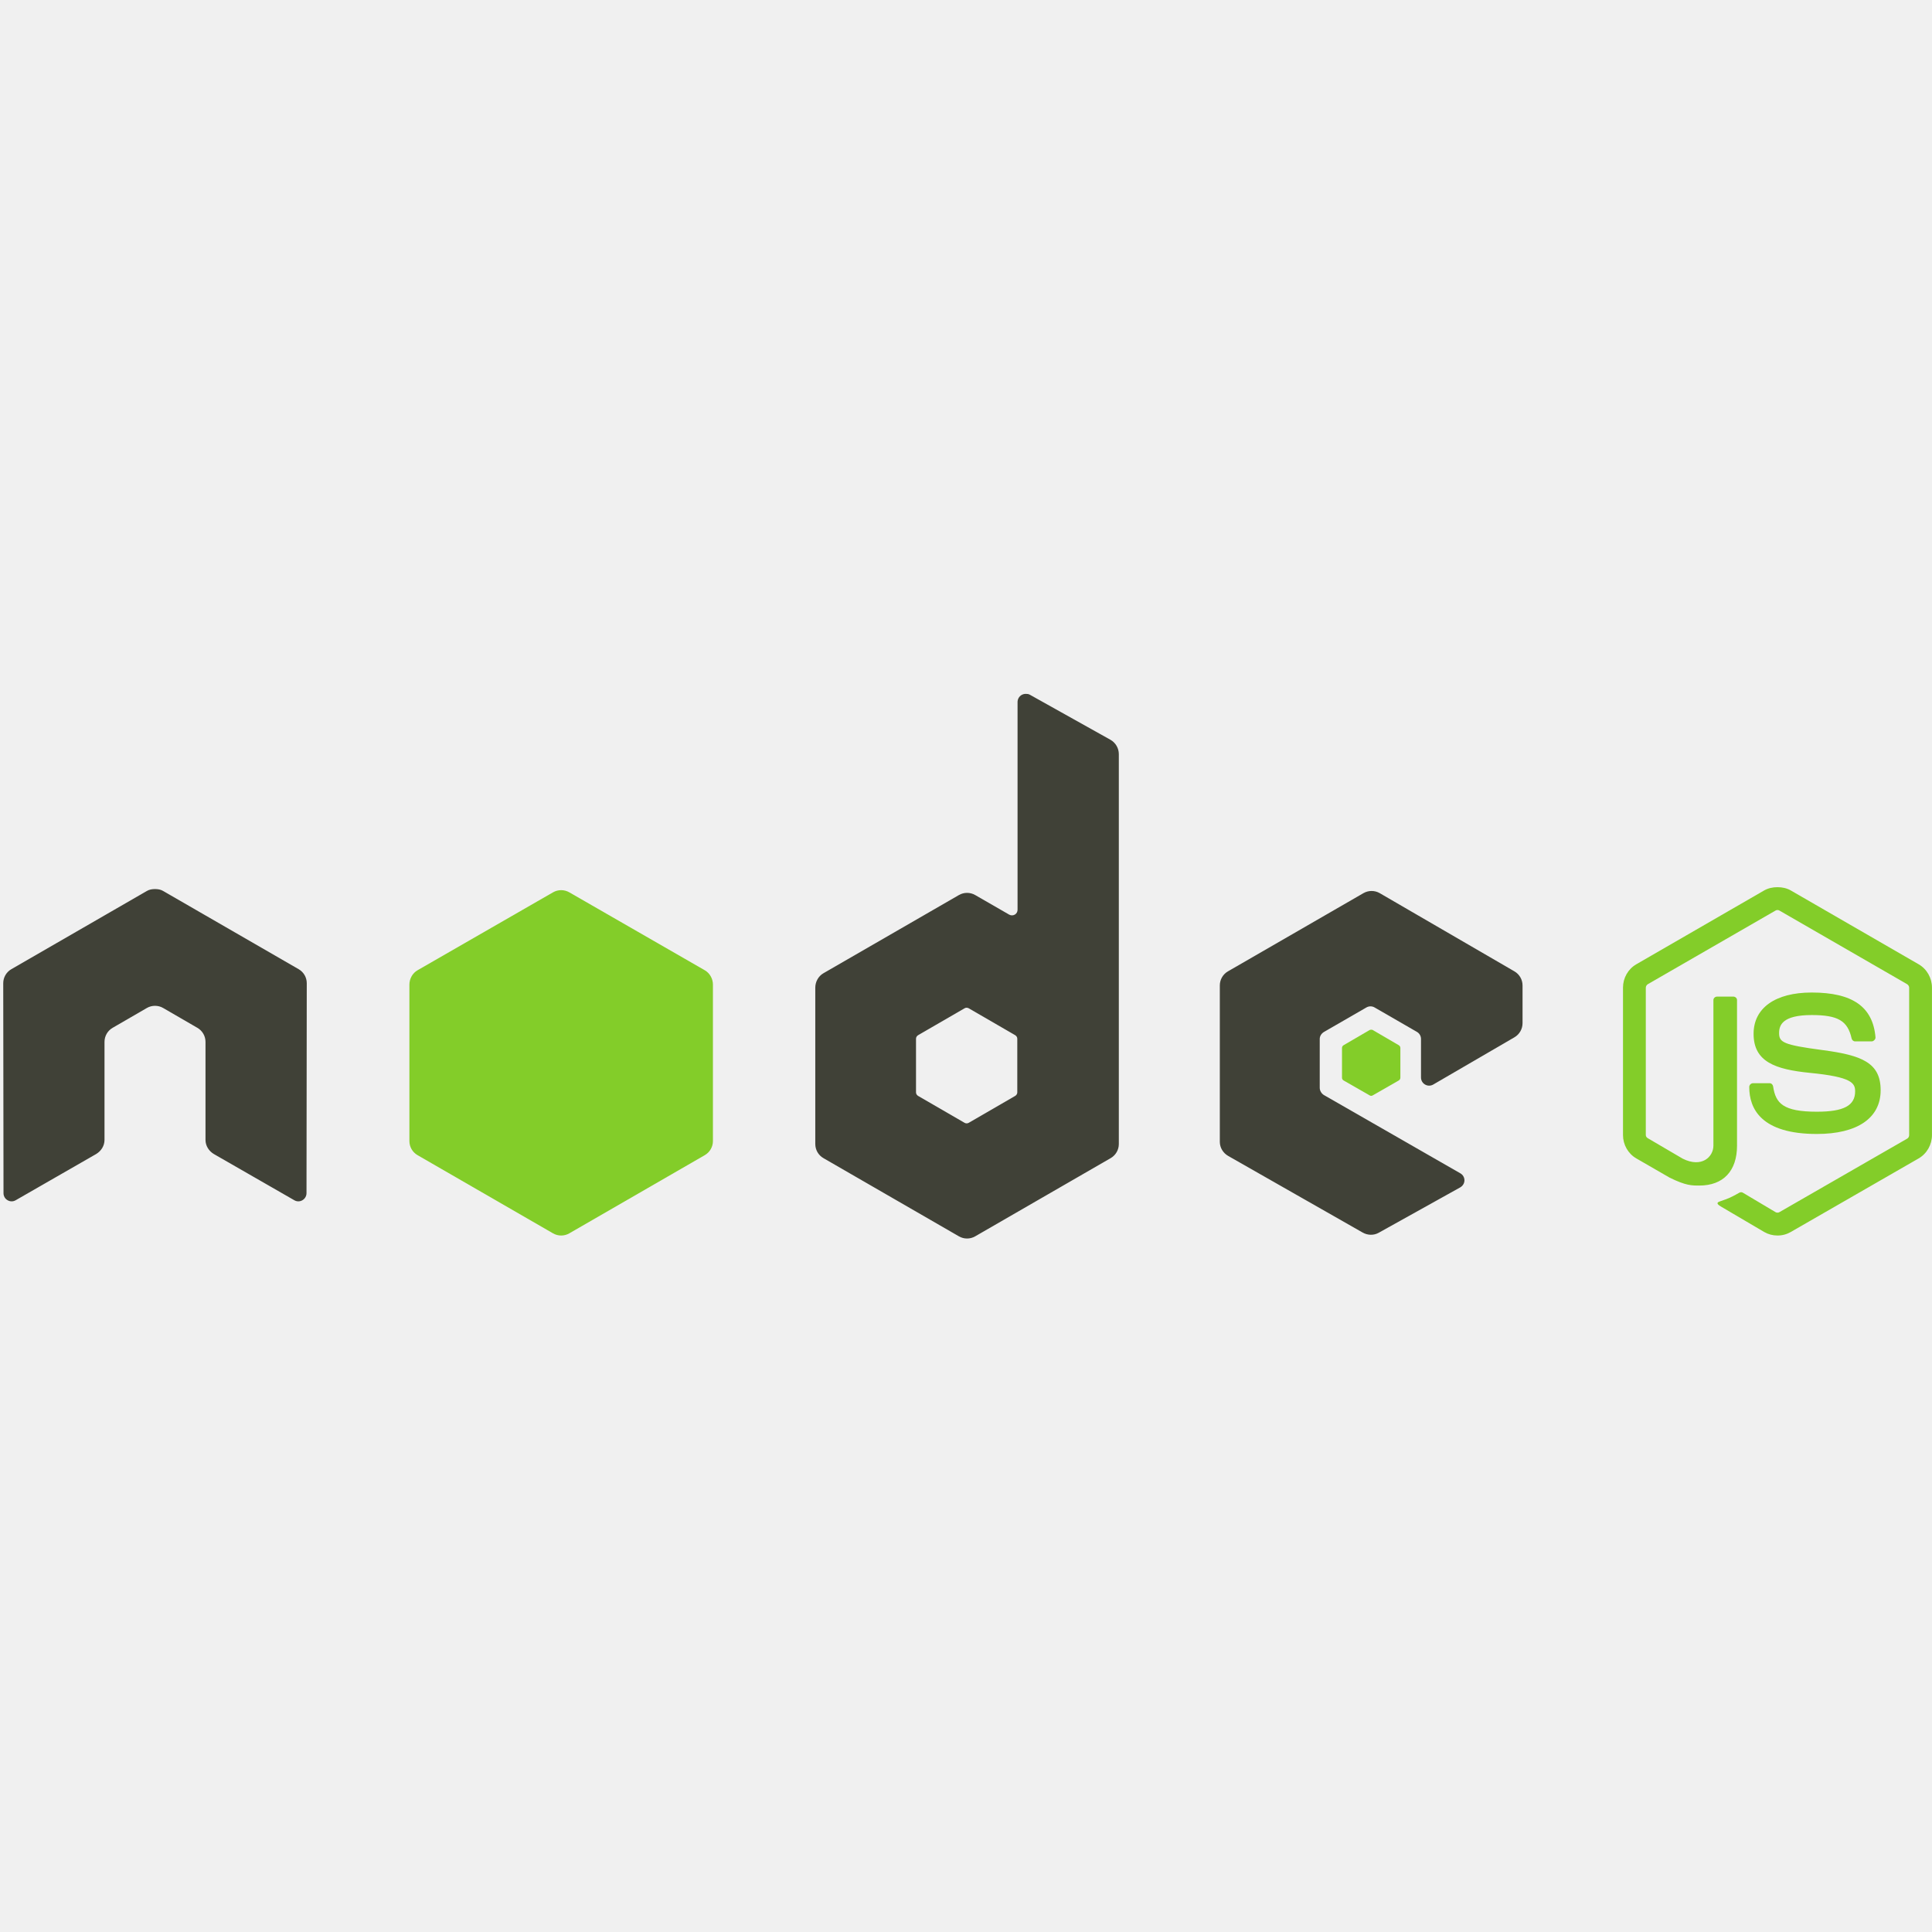
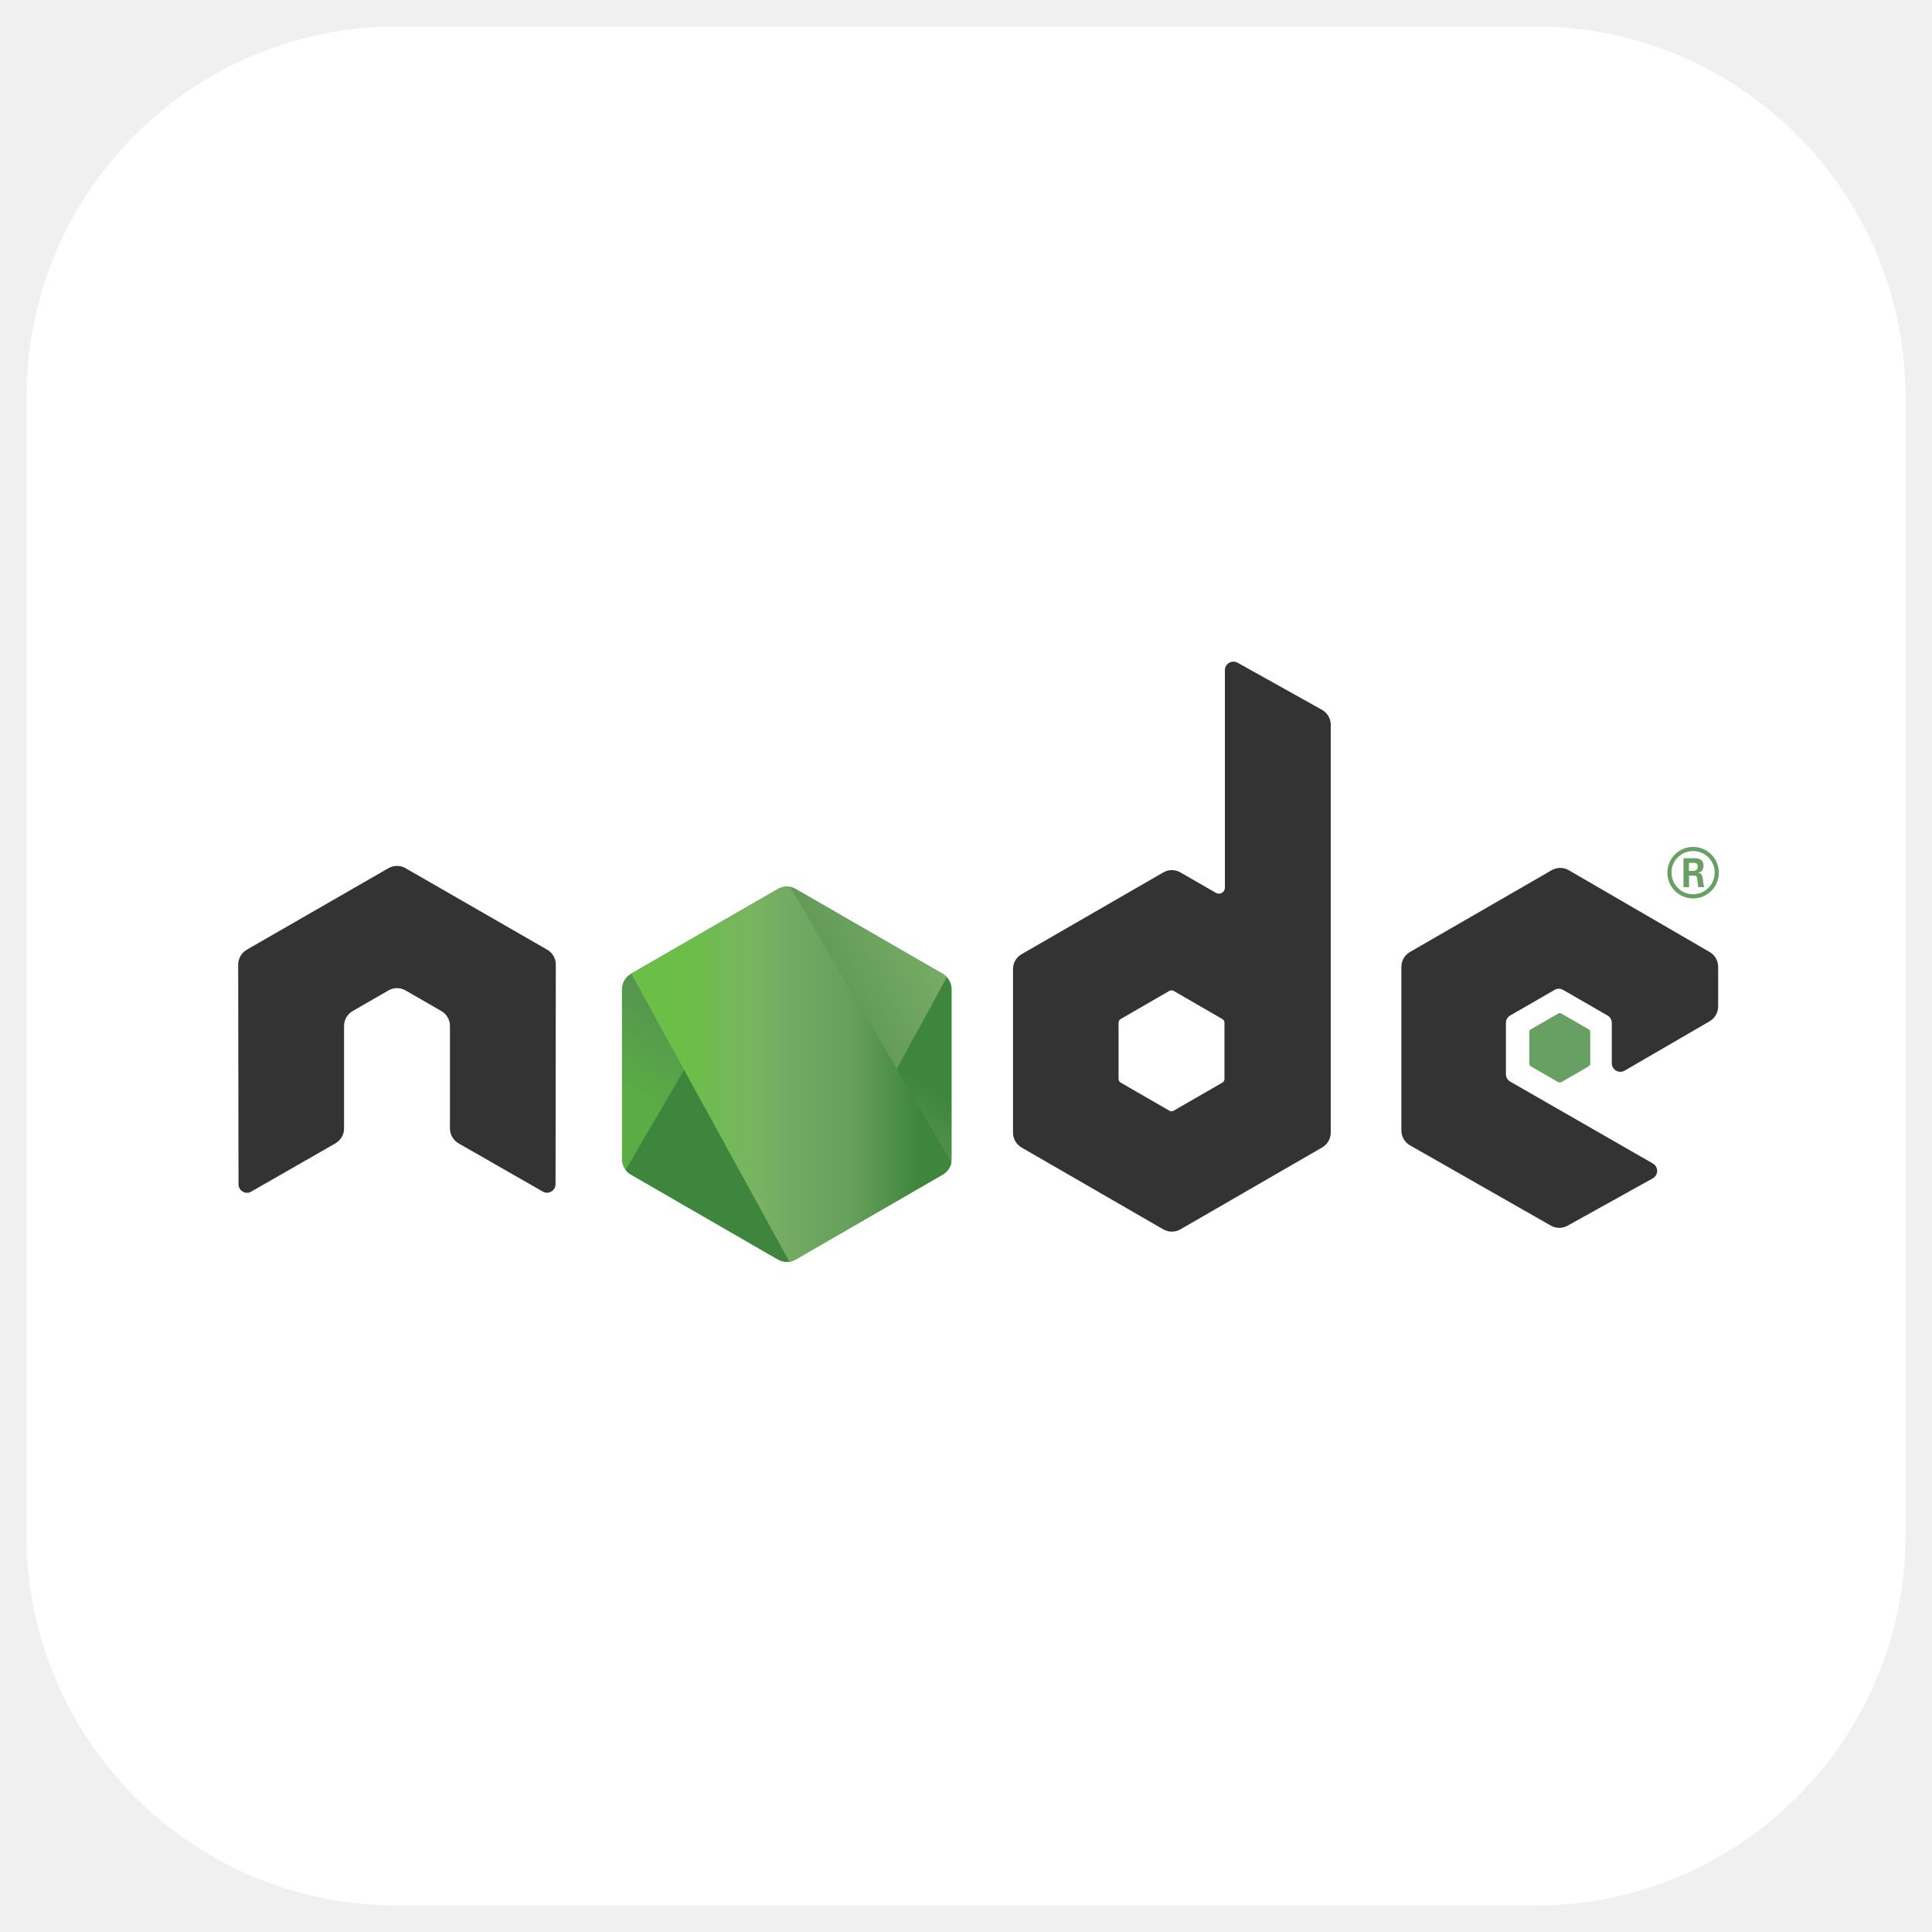
- <svg xmlns="http://www.w3.org/2000/svg" width="800px" height="800px" viewBox="0 -183.5 512 512" preserveAspectRatio="xMinYMin meet">
-   <g fill="#83CD29">
-     <path d="M471.05 51.611c-1.244 0-2.454.257-3.525.863l-33.888 19.57c-2.193 1.264-3.526 3.65-3.526 6.189v39.069c0 2.537 1.333 4.92 3.526 6.187l8.85 5.109c4.3 2.119 5.885 2.086 7.842 2.086 6.366 0 10.001-3.863 10.001-10.576V81.542c0-.545-.472-.935-1.007-.935h-4.245c-.544 0-1.007.39-1.007.935v38.566c0 2.975-3.1 5.968-8.13 3.453l-9.21-5.396c-.326-.177-.576-.49-.576-.863v-39.07c0-.37.247-.747.576-.935L470.547 57.8a.998.998 0 0 1 1.007 0l33.817 19.498c.322.194.576.553.576.936v39.069c0 .373-.188.755-.504.935l-33.889 19.498c-.29.173-.69.173-1.007 0l-8.706-5.18a.905.905 0 0 0-.863 0c-2.403 1.362-2.855 1.52-5.109 2.302-.555.194-1.398.495.288 1.44l11.368 6.69a6.995 6.995 0 0 0 3.526.936 6.949 6.949 0 0 0 3.525-.935l33.889-19.499c2.193-1.275 3.525-3.65 3.525-6.187v-39.07c0-2.538-1.332-4.92-3.525-6.187l-33.889-19.57c-1.062-.607-2.28-.864-3.525-.864z" />
-     <path d="M480.116 79.528c-9.65 0-15.397 4.107-15.397 10.937 0 7.408 5.704 9.444 14.966 10.36 11.08 1.085 11.943 2.712 11.943 4.893 0 3.783-3.016 5.396-10.144 5.396-8.957 0-10.925-2.236-11.584-6.691-.078-.478-.447-.864-.936-.864h-4.389c-.54 0-1.007.466-1.007 1.008 0 5.703 3.102 12.447 17.916 12.447 10.723 0 16.908-4.209 16.908-11.584 0-7.31-4.996-9.273-15.398-10.648-10.51-1.391-11.512-2.072-11.512-4.533 0-2.032.85-4.75 8.634-4.75 6.954 0 9.524 1.5 10.577 6.189.092.44.48.791.935.791h4.39c.27 0 .532-.166.719-.36.184-.207.314-.44.288-.719-.68-8.074-6.064-11.872-16.909-11.872z" />
+ <svg xmlns="http://www.w3.org/2000/svg" width="800px" height="800px" viewBox="0 0 73.00 73.00" version="1.1" fill="#ffffff">
+   <g id="SVGRepo_bgCarrier" stroke-width="0" />
+   <g id="SVGRepo_tracerCarrier" stroke-linecap="round" stroke-linejoin="round" stroke="#CCCCCC" stroke-width="0.438" />
+   <g id="SVGRepo_iconCarrier">
+     <defs>
+       <linearGradient x1="72.724%" y1="9.24%" x2="27.269%" y2="90.753%" id="linearGradient-1">
+         <stop stop-color="#3E863D" offset="30%"> </stop>
+         <stop stop-color="#55934F" offset="50%"> </stop>
+         <stop stop-color="#5AAD45" offset="80%"> </stop>
+       </linearGradient>
+       <linearGradient x1="3.994%" y1="80.099%" x2="97.307%" y2="20.906%" id="linearGradient-2">
+         <stop stop-color="#3E863D" offset="57%"> </stop>
+         <stop stop-color="#619857" offset="72%"> </stop>
+         <stop stop-color="#76AC64" offset="100%"> </stop>
+       </linearGradient>
+       <linearGradient x1="0%" y1="50%" x2="100%" y2="50%" id="linearGradient-3">
+         <stop stop-color="#6BBF47" offset="16%"> </stop>
+         <stop stop-color="#79B461" offset="38%"> </stop>
+         <stop stop-color="#75AC64" offset="47%"> </stop>
+         <stop stop-color="#659E5A" offset="70%"> </stop>
+         <stop stop-color="#3E863D" offset="90%"> </stop>
+       </linearGradient>
+     </defs>
+     <g id="build-tools/nodejs" stroke-width="0.001" fill="none" fill-rule="evenodd">
+       <g id="container" transform="translate(2, 2)">
+         <rect id="mask" stroke="#000000" stroke-width="0.001" fill="#FFFFFF" fill-rule="nonzero" x="-1" y="-1" width="71" height="71" rx="14"> </rect>
+         <g id="Node.js_logo-(1)" transform="translate(7, 23)">
+           <path d="M54.815,7.905 L54.985,7.905 C55.124,7.905 55.15,7.808 55.15,7.751 C55.15,7.602 55.048,7.602 54.991,7.602 L54.817,7.602 L54.815,7.905 Z M54.609,7.427 L54.985,7.427 C55.114,7.427 55.367,7.427 55.367,7.715 C55.367,7.916 55.238,7.958 55.16,7.983 C55.311,7.994 55.321,8.092 55.341,8.231 C55.351,8.318 55.368,8.469 55.398,8.519 L55.167,8.519 C55.16,8.469 55.125,8.191 55.125,8.176 C55.11,8.114 55.088,8.083 55.011,8.083 L54.82,8.083 L54.82,8.521 L54.609,8.521 L54.609,7.427 Z M54.158,7.971 C54.158,8.423 54.523,8.79 54.972,8.79 C55.425,8.79 55.79,8.416 55.79,7.971 C55.79,7.517 55.42,7.157 54.971,7.157 C54.528,7.157 54.157,7.512 54.157,7.97 L54.158,7.971 Z M55.947,7.973 C55.947,8.509 55.508,8.947 54.973,8.947 C54.442,8.947 54,8.514 54,7.973 C54,7.422 54.453,7 54.973,7 C55.498,7 55.945,7.423 55.945,7.973 L55.947,7.973 Z" id="Shape" fill="#689F63" fill-rule="nonzero"> </path>
+           <path d="M12.001,11.447 C12.001,11.214 11.878,11 11.678,10.885 L6.323,7.804 C6.233,7.751 6.132,7.723 6.029,7.719 L5.974,7.719 C5.871,7.723 5.77,7.751 5.678,7.804 L0.324,10.885 C0.124,11.001 0,11.215 0,11.447 L0.012,19.745 C0.012,19.86 0.071,19.967 0.172,20.024 C0.271,20.085 0.395,20.085 0.493,20.024 L3.676,18.201 C3.877,18.082 4,17.87 4,17.64 L4,13.764 C4,13.532 4.123,13.319 4.323,13.204 L5.678,12.423 C5.779,12.365 5.889,12.336 6.002,12.336 C6.112,12.336 6.225,12.365 6.323,12.423 L7.678,13.203 C7.878,13.318 8.001,13.532 8.001,13.763 L8.001,17.639 C8.001,17.869 8.126,18.082 8.326,18.201 L11.507,20.022 C11.607,20.082 11.731,20.082 11.83,20.022 C11.928,19.965 11.991,19.858 11.991,19.743 L12.001,11.447 Z M37.266,15.767 C37.266,15.824 37.236,15.878 37.186,15.907 L35.346,16.967 C35.297,16.995 35.235,16.995 35.185,16.967 L33.346,15.907 C33.295,15.878 33.265,15.824 33.265,15.767 L33.265,13.644 C33.265,13.586 33.295,13.532 33.345,13.503 L35.183,12.441 C35.233,12.412 35.295,12.412 35.346,12.441 L37.185,13.503 C37.235,13.532 37.266,13.586 37.266,13.644 L37.266,15.767 Z M37.763,0.041 C37.663,-0.015 37.541,-0.013 37.442,0.044 C37.343,0.103 37.282,0.209 37.282,0.324 L37.282,8.54 C37.282,8.621 37.239,8.696 37.169,8.736 C37.1,8.777 37.013,8.777 36.943,8.736 L35.602,7.964 C35.402,7.848 35.156,7.848 34.955,7.964 L29.599,11.055 C29.399,11.17 29.276,11.384 29.276,11.614 L29.276,17.798 C29.276,18.029 29.399,18.241 29.599,18.358 L34.955,21.451 C35.155,21.566 35.402,21.566 35.602,21.451 L40.958,18.356 C41.158,18.24 41.282,18.028 41.282,17.796 L41.282,2.384 C41.282,2.15 41.154,1.934 40.949,1.819 L37.763,0.041 Z M55.599,13.588 C55.798,13.472 55.92,13.259 55.92,13.029 L55.92,11.53 C55.92,11.299 55.798,11.087 55.598,10.971 L50.276,7.881 C50.076,7.765 49.829,7.765 49.628,7.881 L44.273,10.972 C44.072,11.088 43.95,11.3 43.95,11.532 L43.95,17.713 C43.95,17.946 44.075,18.161 44.276,18.276 L49.596,21.308 C49.792,21.421 50.033,21.422 50.231,21.312 L53.449,19.524 C53.551,19.467 53.615,19.359 53.615,19.243 C53.615,19.127 53.553,19.018 53.452,18.961 L48.064,15.869 C47.963,15.812 47.901,15.705 47.901,15.59 L47.901,13.65 C47.901,13.535 47.962,13.428 48.063,13.37 L49.739,12.403 C49.839,12.345 49.962,12.345 50.062,12.403 L51.739,13.37 C51.839,13.427 51.901,13.535 51.901,13.65 L51.901,15.174 C51.901,15.289 51.963,15.397 52.063,15.455 C52.163,15.512 52.286,15.512 52.386,15.454 L55.599,13.588 Z" id="Shape" fill="#333333"> </path>
+           <path d="M49.874,13.298 C49.912,13.276 49.959,13.276 49.998,13.298 L51.025,13.891 C51.064,13.914 51.087,13.954 51.087,13.999 L51.087,15.186 C51.087,15.23 51.064,15.271 51.025,15.293 L49.998,15.886 C49.959,15.908 49.912,15.908 49.874,15.886 L48.847,15.293 C48.808,15.271 48.784,15.23 48.784,15.186 L48.784,13.999 C48.784,13.954 48.806,13.914 48.846,13.891 L49.874,13.298 Z" id="Shape" fill="#689F63"> </path>
+           <g id="nd-gr-nodejs-icon" transform="translate(14.5, 8.5)" fill-rule="nonzero">
+             <path d="M5.893,0.09 L0.336,3.297 C0.128,3.417 -2.08951043e-05,3.639 -1.93000907e-16,3.879 L-1.93000907e-16,10.298 C-5.70905583e-05,10.538 0.128,10.76 0.336,10.88 L5.894,14.09 C6.101,14.209 6.357,14.209 6.565,14.09 L12.122,10.88 C12.329,10.759 12.457,10.538 12.457,10.298 L12.457,3.879 C12.457,3.639 12.329,3.417 12.121,3.297 L6.564,0.09 C6.356,-0.03 6.1,-0.03 5.892,0.09" id="Shape" fill="url(#linearGradient-1)"> </path>
+             <path d="M0.138,10.706 C0.192,10.776 0.259,10.835 0.336,10.88 L5.103,13.633 L5.897,14.09 C6.014,14.157 6.149,14.188 6.284,14.177 C6.329,14.174 6.373,14.165 6.416,14.153 L12.277,3.421 C12.232,3.372 12.179,3.33 12.121,3.297 L8.482,1.196 L6.559,0.089 C6.504,0.058 6.445,0.034 6.384,0.019 L0.138,10.706 Z" id="Shape" fill="url(#linearGradient-2)"> </path>
+             <path d="M6.162,0.004 C6.067,0.013 5.976,0.043 5.893,0.09 L0.352,3.288 L6.327,14.172 C6.411,14.16 6.492,14.132 6.566,14.09 L12.123,10.88 C12.293,10.781 12.412,10.614 12.448,10.421 L6.356,0.015 C6.312,0.006 6.266,0.001 6.22,0.001 C6.202,0.001 6.183,0.002 6.165,0.004" id="Shape" fill="url(#linearGradient-3)"> </path>
+           </g>
+         </g>
+       </g>
+     </g>
  </g>
-   <path d="M271.821.383a2.181 2.181 0 0 0-1.08.287 2.18 2.18 0 0 0-1.079 1.871v55.042c0 .54-.251 1.024-.719 1.295a1.501 1.501 0 0 1-1.511 0l-8.994-5.18a4.31 4.31 0 0 0-4.317 0l-35.903 20.721c-1.342.775-2.158 2.264-2.158 3.814v41.443c0 1.548.817 2.966 2.158 3.741l35.903 20.722a4.3 4.3 0 0 0 4.317 0l35.903-20.722a4.308 4.308 0 0 0 2.159-3.741V16.356a4.386 4.386 0 0 0-2.23-3.814L272.9.598c-.335-.187-.707-.22-1.079-.215zM40.861 52.115c-.684.027-1.328.147-1.942.503L3.015 73.34a4.3 4.3 0 0 0-2.158 3.741L.929 132.7c0 .773.399 1.492 1.079 1.87a2.096 2.096 0 0 0 2.159 0l21.297-12.231c1.349-.802 2.23-2.196 2.23-3.742V92.623c0-1.55.815-2.972 2.159-3.742l9.065-5.252a4.251 4.251 0 0 1 2.159-.576c.74 0 1.5.185 2.158.576l9.066 5.252a4.296 4.296 0 0 1 2.159 3.742v25.973c0 1.546.89 2.95 2.23 3.742l21.297 12.232a2.096 2.096 0 0 0 2.159 0 2.164 2.164 0 0 0 1.08-1.871l.07-55.618a4.28 4.28 0 0 0-2.158-3.741L43.235 52.618c-.607-.356-1.253-.475-1.942-.503h-.432zm322.624.503c-.75 0-1.485.19-2.158.576l-35.903 20.722a4.306 4.306 0 0 0-2.159 3.741V119.1c0 1.559.878 2.971 2.23 3.742l35.616 20.29c1.315.75 2.921.807 4.245.07l21.585-12.015c.685-.38 1.148-1.09 1.151-1.87a2.126 2.126 0 0 0-1.079-1.871l-36.119-20.722c-.676-.386-1.151-1.167-1.151-1.943v-12.95c0-.775.48-1.485 1.151-1.871l11.224-6.476a2.155 2.155 0 0 1 2.159 0L375.5 89.96a2.152 2.152 0 0 1 1.08 1.87v10.217a2.15 2.15 0 0 0 1.079 1.87c.673.389 1.487.39 2.158 0L401.331 91.4a4.325 4.325 0 0 0 2.159-3.742v-10c0-1.545-.82-2.966-2.159-3.742l-35.687-20.722a4.279 4.279 0 0 0-2.159-.575zm-107.35 30.939c.188 0 .408.046.576.143l12.304 7.123c.334.193.576.55.576.935v14.246c0 .387-.24.743-.576.936l-12.304 7.123a1.088 1.088 0 0 1-1.079 0l-12.303-7.123c-.335-.194-.576-.549-.576-.936V91.758c0-.386.242-.74.576-.935l12.303-7.122a.948.948 0 0 1 .504-.143v-.001z" fill="#404137" />
-   <path d="M148.714 52.402c-.748 0-1.488.19-2.158.576l-35.903 20.65c-1.343.773-2.159 2.265-2.159 3.813v41.443c0 1.55.817 2.966 2.159 3.742l35.903 20.721a4.297 4.297 0 0 0 4.317 0l35.903-20.721a4.308 4.308 0 0 0 2.158-3.742V77.441c0-1.55-.816-3.04-2.158-3.813l-35.903-20.65a4.297 4.297 0 0 0-2.159-.576zM363.413 89.385c-.143 0-.302 0-.431.072l-6.907 4.029a.84.84 0 0 0-.432.72v7.914c0 .298.172.571.432.72l6.907 3.957c.259.15.535.15.791 0l6.907-3.958a.846.846 0 0 0 .432-.719v-7.915a.846.846 0 0 0-.432-.719l-6.907-4.03c-.128-.075-.216-.07-.36-.07z" fill="#83CD29" />
</svg>
